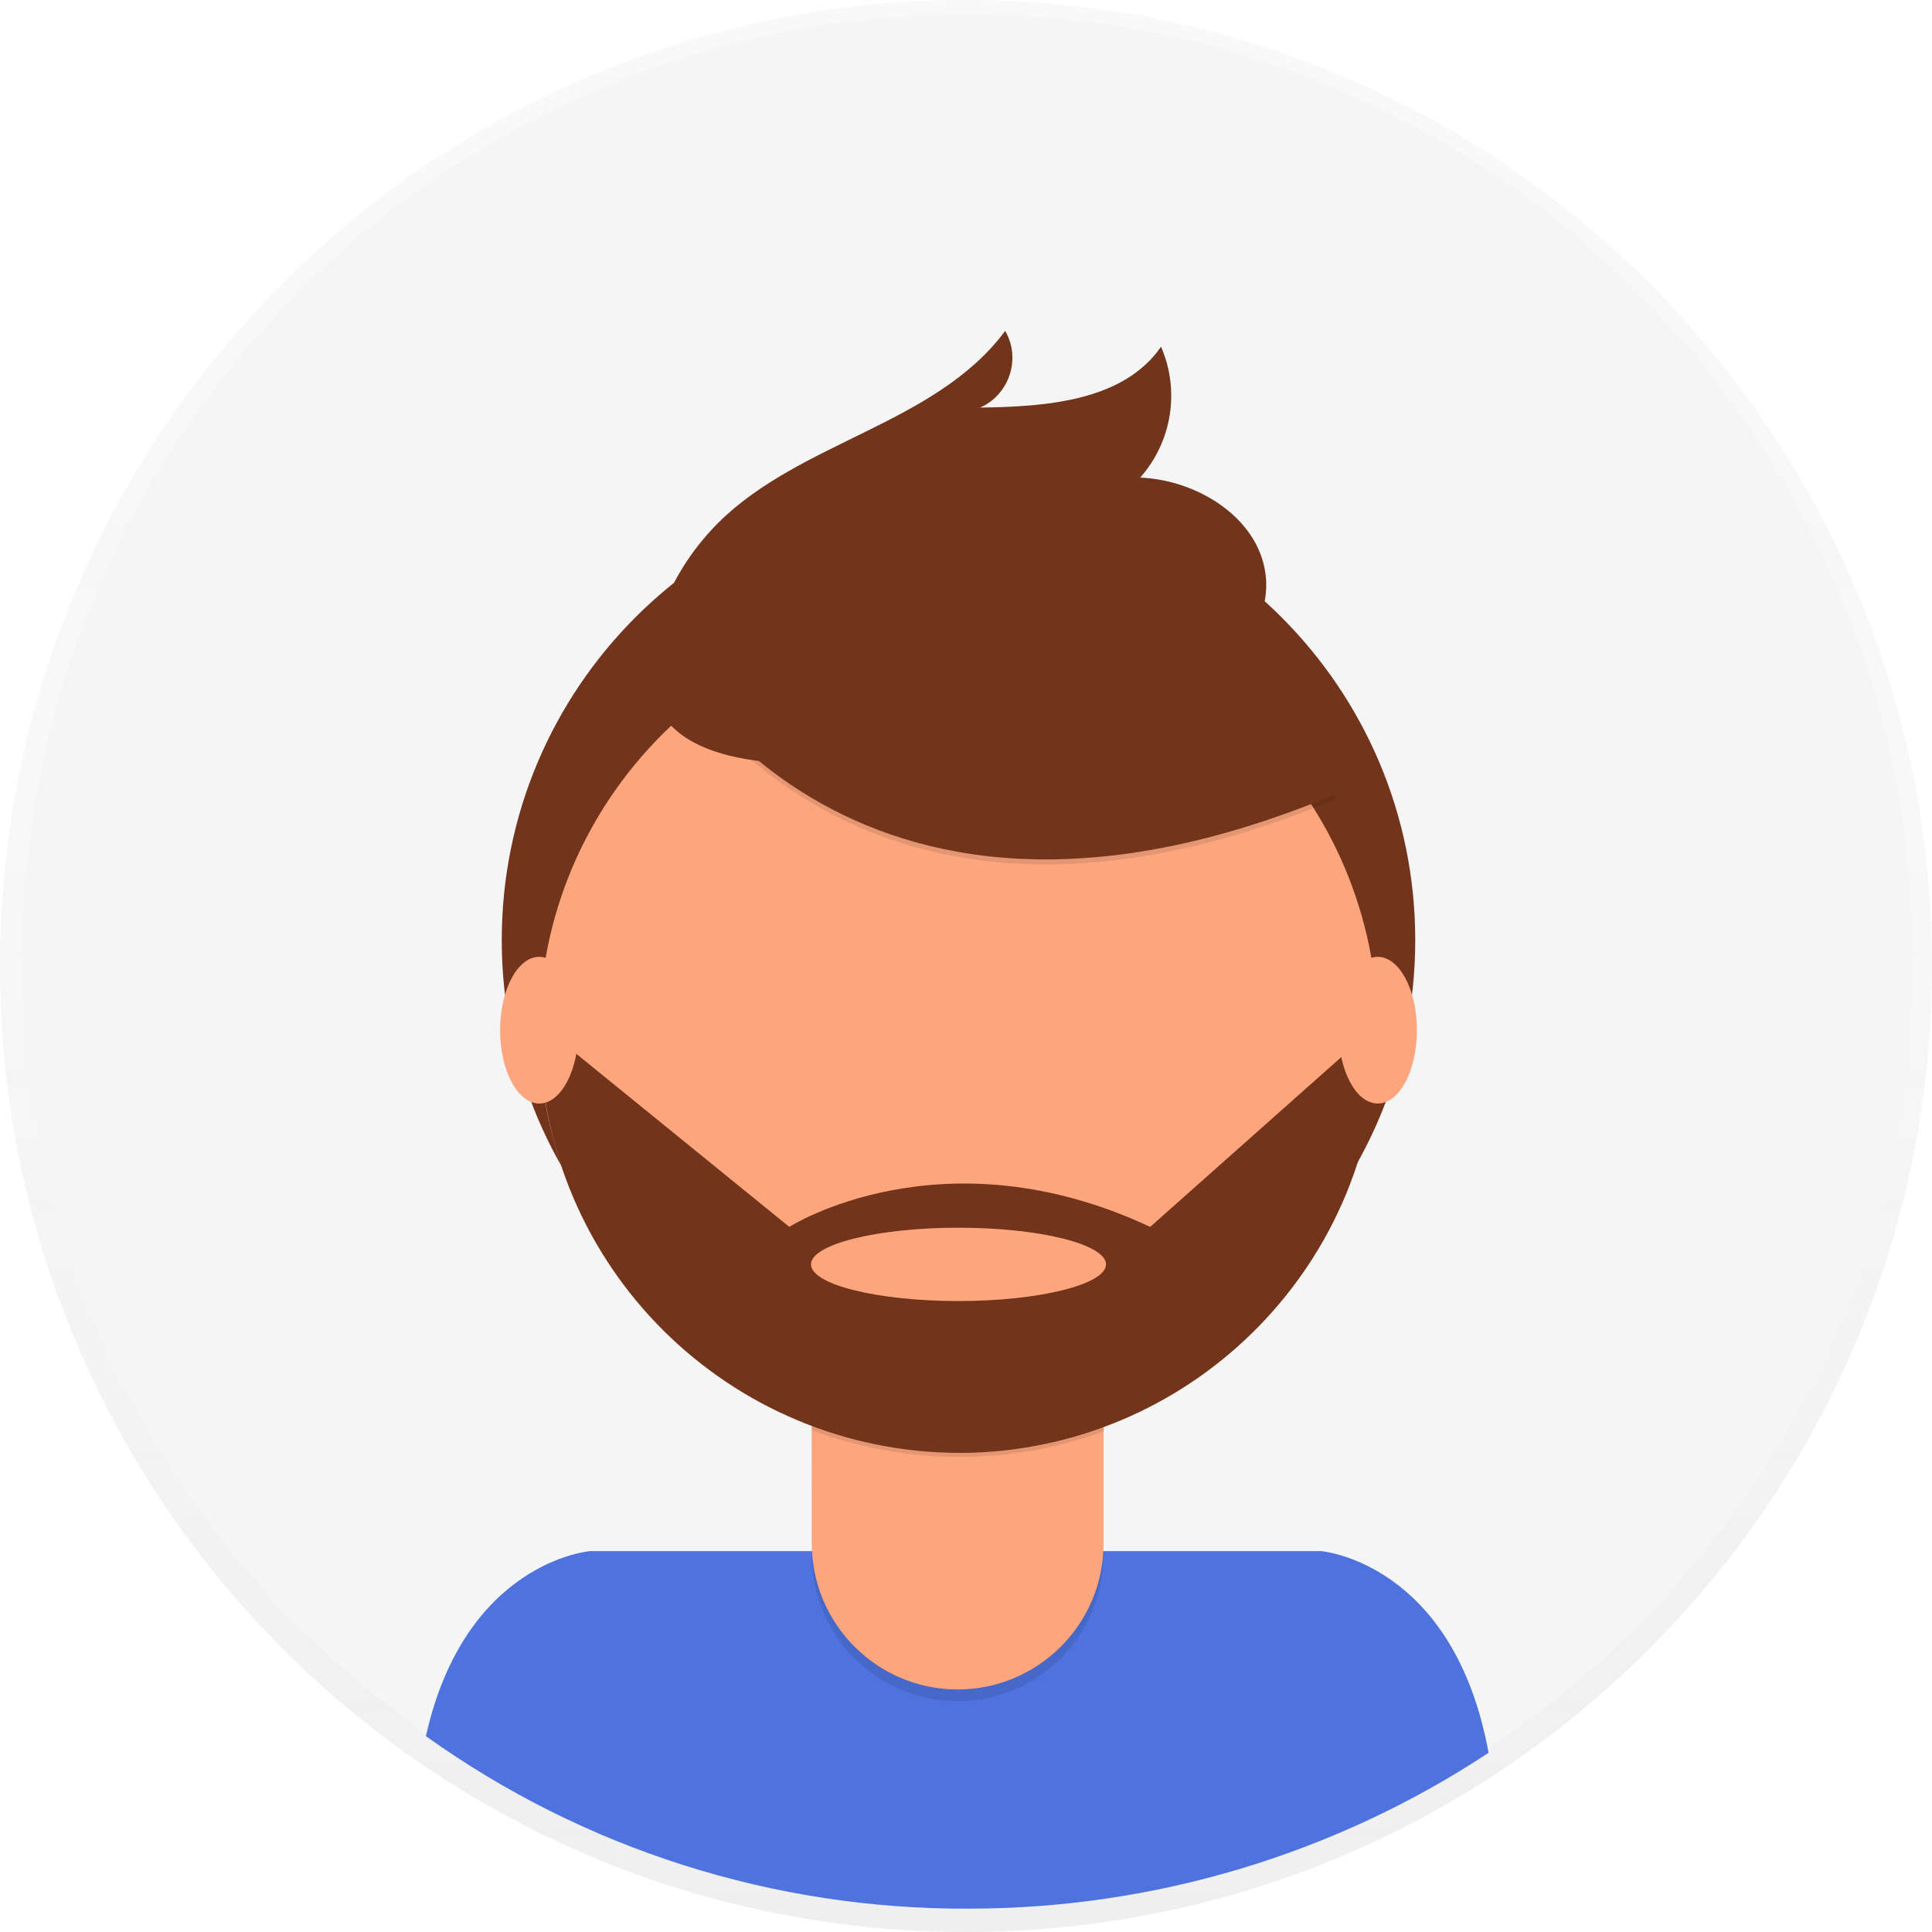
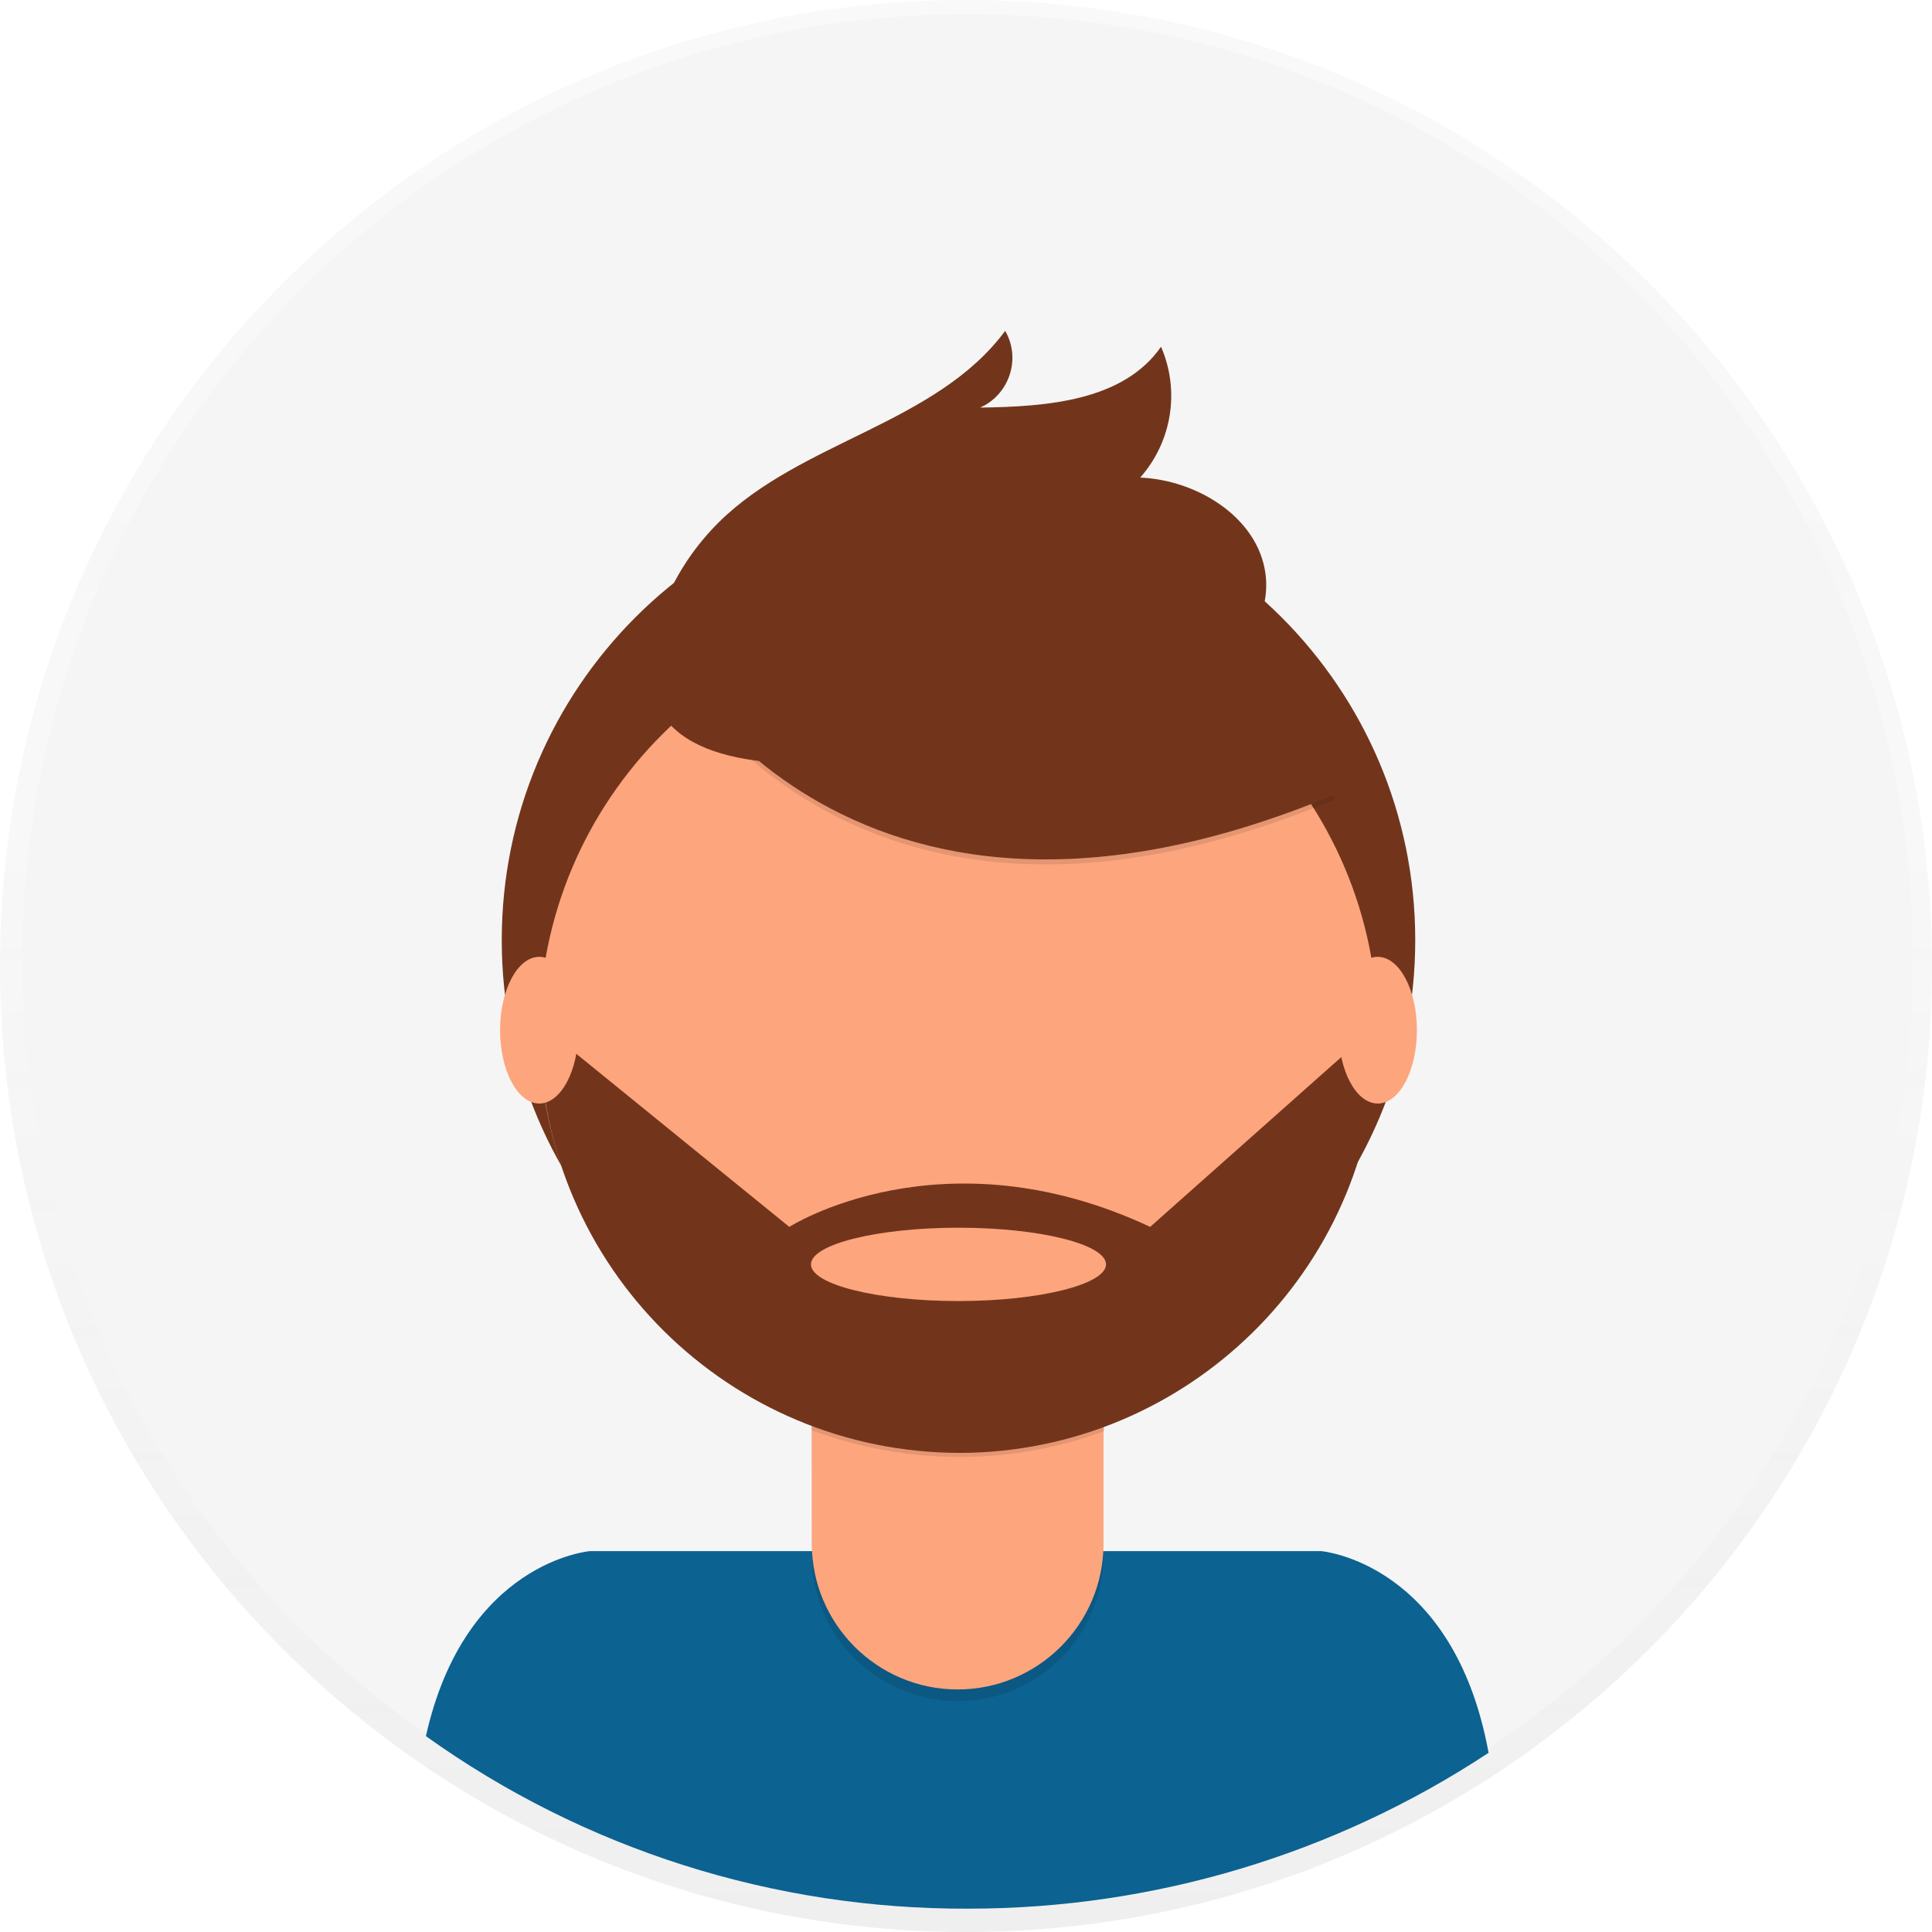
<svg xmlns="http://www.w3.org/2000/svg" version="1.1" id="_x38_8ce59e9-c4b8-4d1d-9d7a-ce0190159aa8" x="0px" y="0px" viewBox="0 0 231.8 231.8" style="enable-background:new 0 0 231.8 231.8;" xml:space="preserve">
  <style type="text/css">
	.st0{opacity:0.5;}
	.st1{fill:url(#SVGID_1_);}
	.st2{fill:#F5F5F5;}
- 	.st3{fill:#4E73DF;}
+ 	.st3{fill:#0C6291;}
	.st4{fill:#72351C;}
	.st5{opacity:0.1;enable-background:new    ;}
	.st6{fill:#FDA57D;}
</style>
  <g class="st0">
    <linearGradient id="SVGID_1_" gradientUnits="userSpaceOnUse" x1="115.89" y1="526.22" x2="115.89" y2="758" gradientTransform="matrix(1 0 0 -1 0 758)">
      <stop offset="0" style="stop-color:#808080;stop-opacity:0.25" />
      <stop offset="0.54" style="stop-color:#808080;stop-opacity:0.12" />
      <stop offset="1" style="stop-color:#808080;stop-opacity:0.1" />
    </linearGradient>
    <circle class="st1" cx="115.9" cy="115.9" r="115.9" />
  </g>
  <circle class="st2" cx="116.1" cy="115.1" r="113.4" />
  <path class="st3" d="M116.2,229c22.2,0,43.9-6.5,62.4-18.7c-4.2-22.9-20.1-24.2-20.1-24.2H70.8c0,0-15,1.2-19.7,22.2  C70.1,221.9,92.9,229.1,116.2,229z" />
  <circle class="st4" cx="115" cy="112.8" r="54.8" />
  <path class="st5" d="M97.3,158.4h35.1l0,0v28.1c0,9.7-7.8,17.6-17.5,17.6c0,0,0,0,0,0l0,0c-9.7,0-17.5-7.9-17.5-17.5L97.3,158.4  L97.3,158.4z" />
  <path class="st6" d="M100.7,157.1h28.4c1.9,0,3.3,1.5,3.3,3.4v24.7c0,9.7-7.9,17.5-17.5,17.5l0,0c-9.7,0-17.5-7.9-17.5-17.5v-24.7  C97.3,158.6,98.8,157.1,100.7,157.1L100.7,157.1z" />
  <path class="st5" d="M97.4,171.6c11.3,4.2,23.8,4.3,35.1,0.1v-4.3H97.4V171.6z" />
  <circle class="st6" cx="115" cy="123.7" r="50.3" />
  <path class="st5" d="M79.2,77.9c0,0,21.2,43,81,18l-13.9-21.8l-24.7-8.9L79.2,77.9z" />
  <path class="st4" d="M79.2,77.3c0,0,21.2,43,81,18l-13.9-21.8l-24.7-8.9L79.2,77.3z" />
  <path class="st4" d="M79,74.4c1.4-4.4,3.9-8.4,7.2-11.7c9.9-9.8,26.1-11.8,34.4-23c1.8,3.1,0.7,7.1-2.4,8.9  c-0.2,0.1-0.4,0.2-0.6,0.3c8-0.1,17.2-0.8,21.7-7.3c2.3,5.3,1.3,11.4-2.5,15.7c7.1,0.3,14.6,5.1,15.1,12.2c0.3,4.7-2.6,9.1-6.5,11.9  s-8.5,3.9-13.1,4.9C118.8,89.2,70.3,101.6,79,74.4z" />
  <path class="st4" d="M165.3,124.1H164L138,147.2c-25-11.7-43.3,0-43.3,0l-27.2-22.1l-2.7,0.3c0.8,27.8,23.9,49.6,51.7,48.9  C143.6,173.5,165.3,151.3,165.3,124.1L165.3,124.1z M115,156.1c-9.8,0-17.7-2-17.7-4.4s7.9-4.4,17.7-4.4s17.7,2,17.7,4.4  S124.7,156.1,115,156.1L115,156.1z" />
  <ellipse class="st6" cx="64.7" cy="123.6" rx="4.7" ry="8.8" />
  <ellipse class="st6" cx="165.3" cy="123.6" rx="4.7" ry="8.8" />
</svg>
